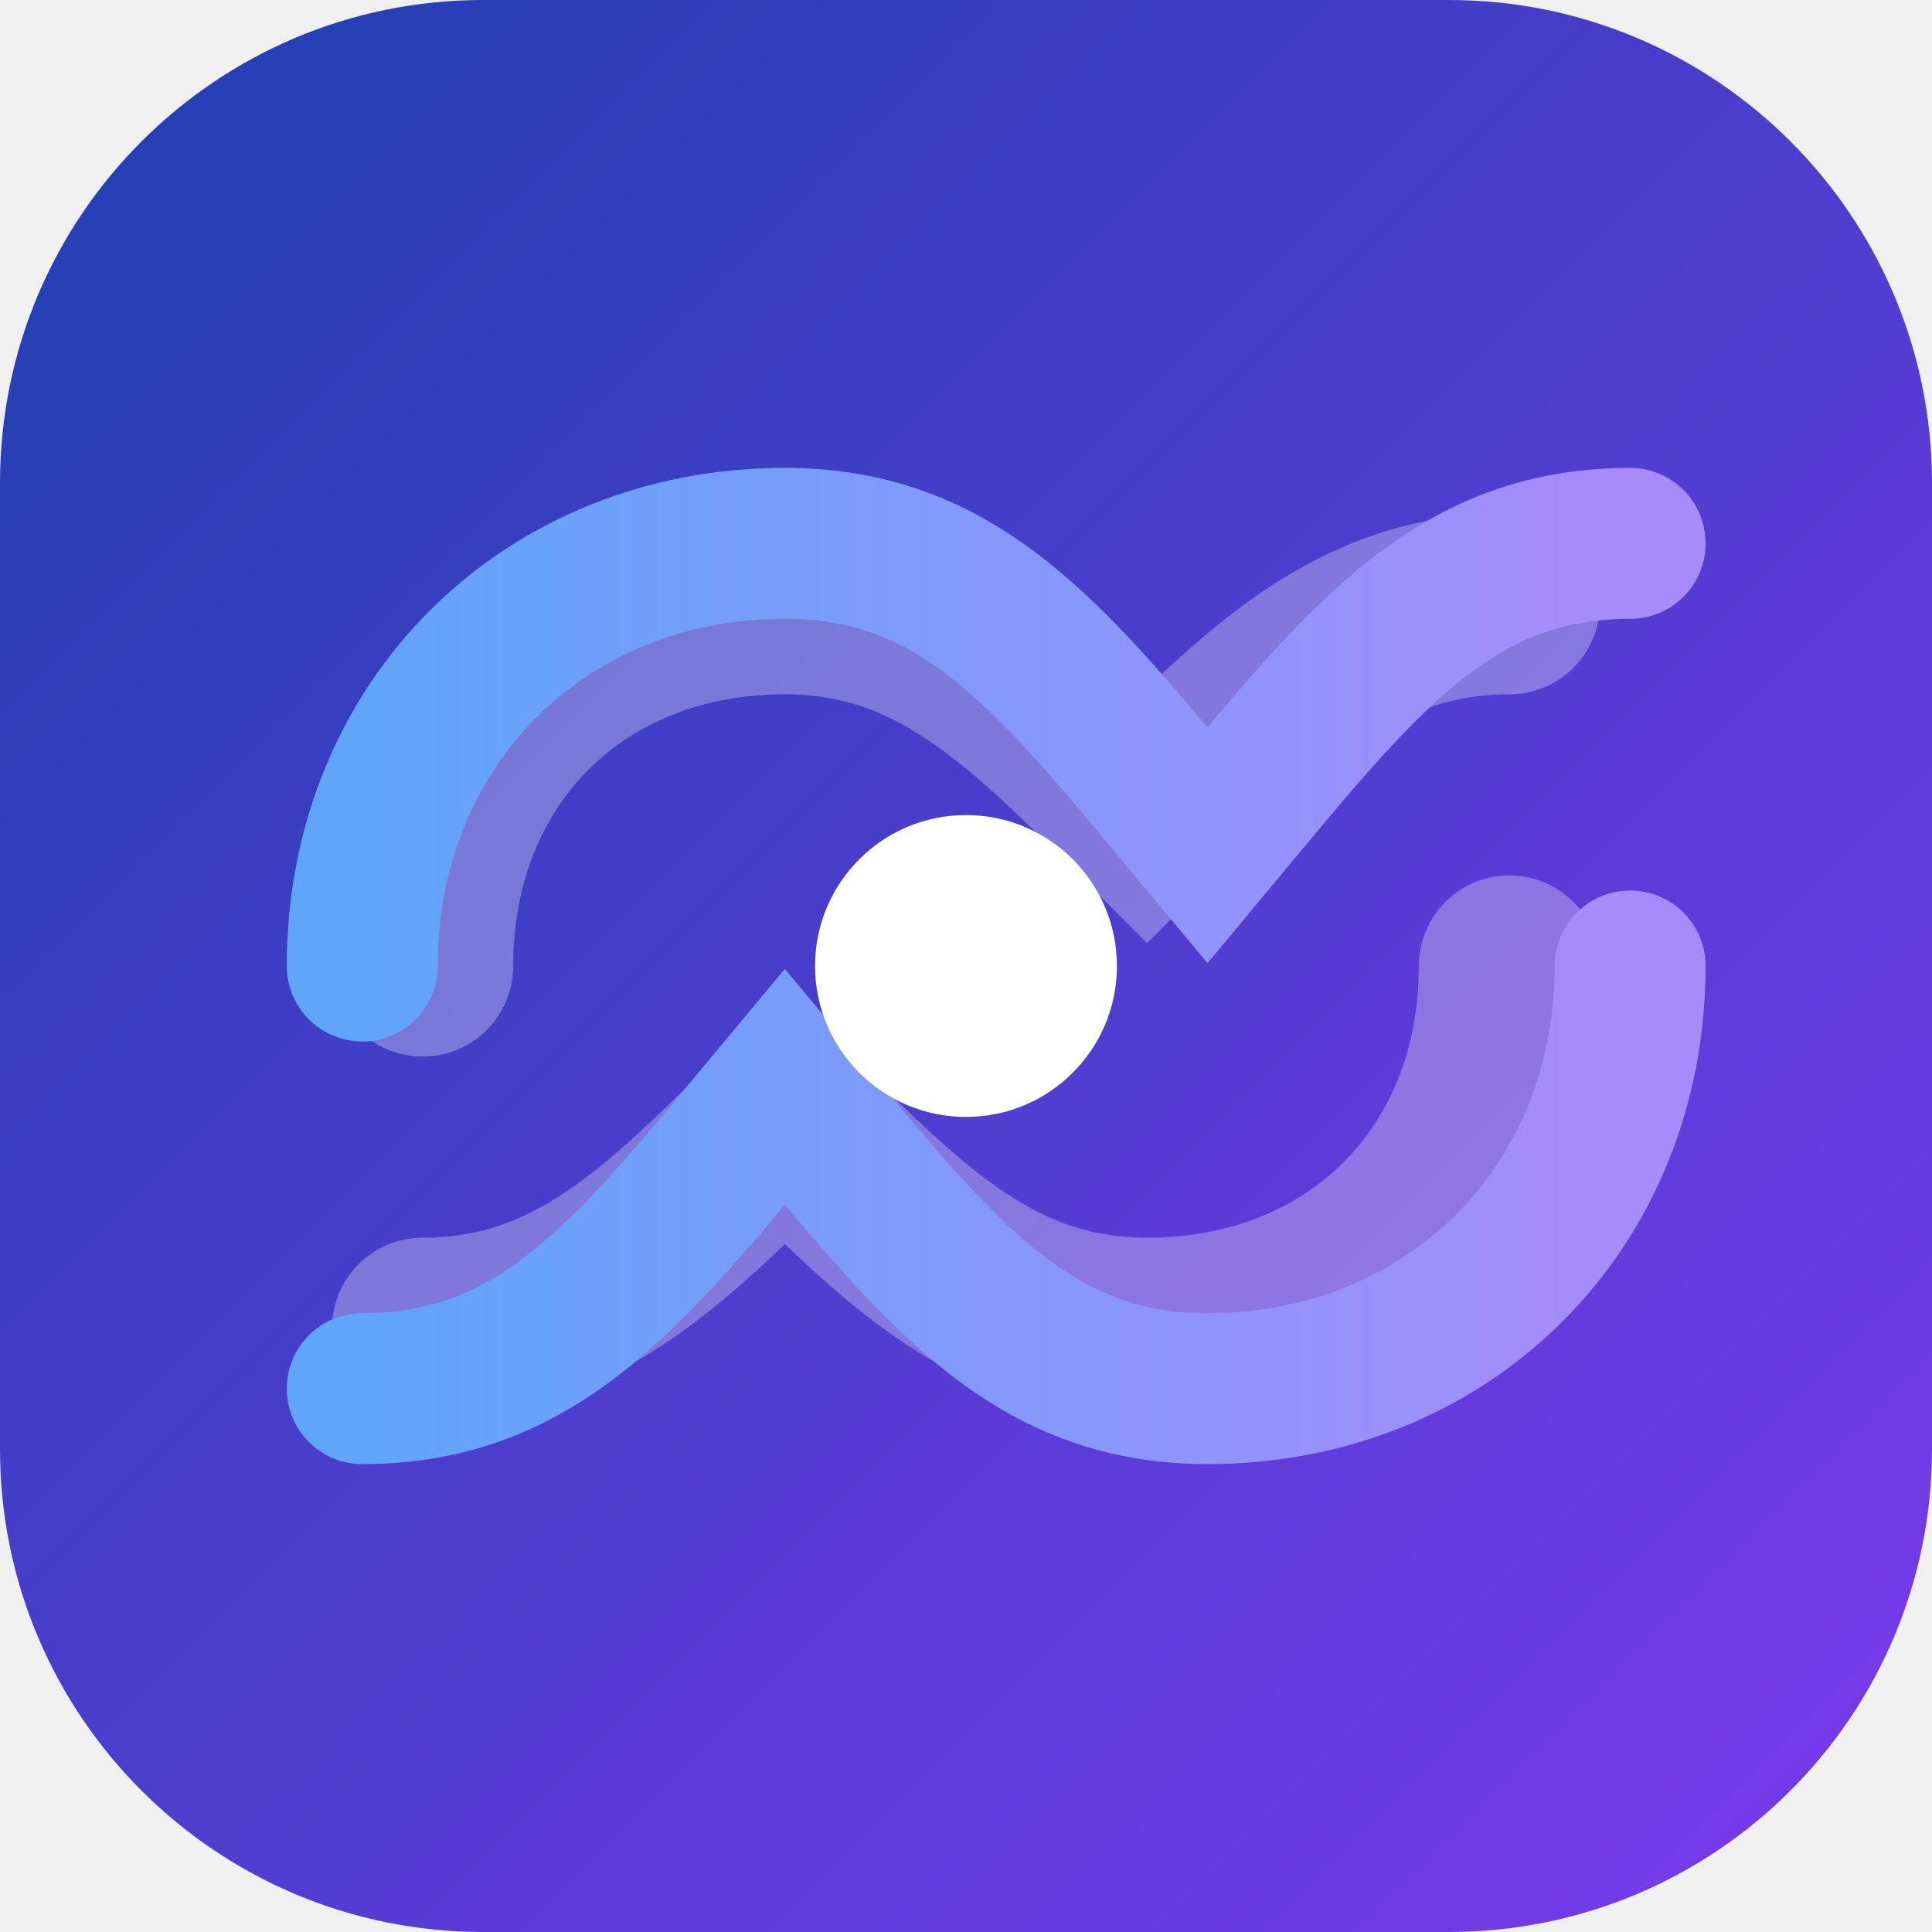
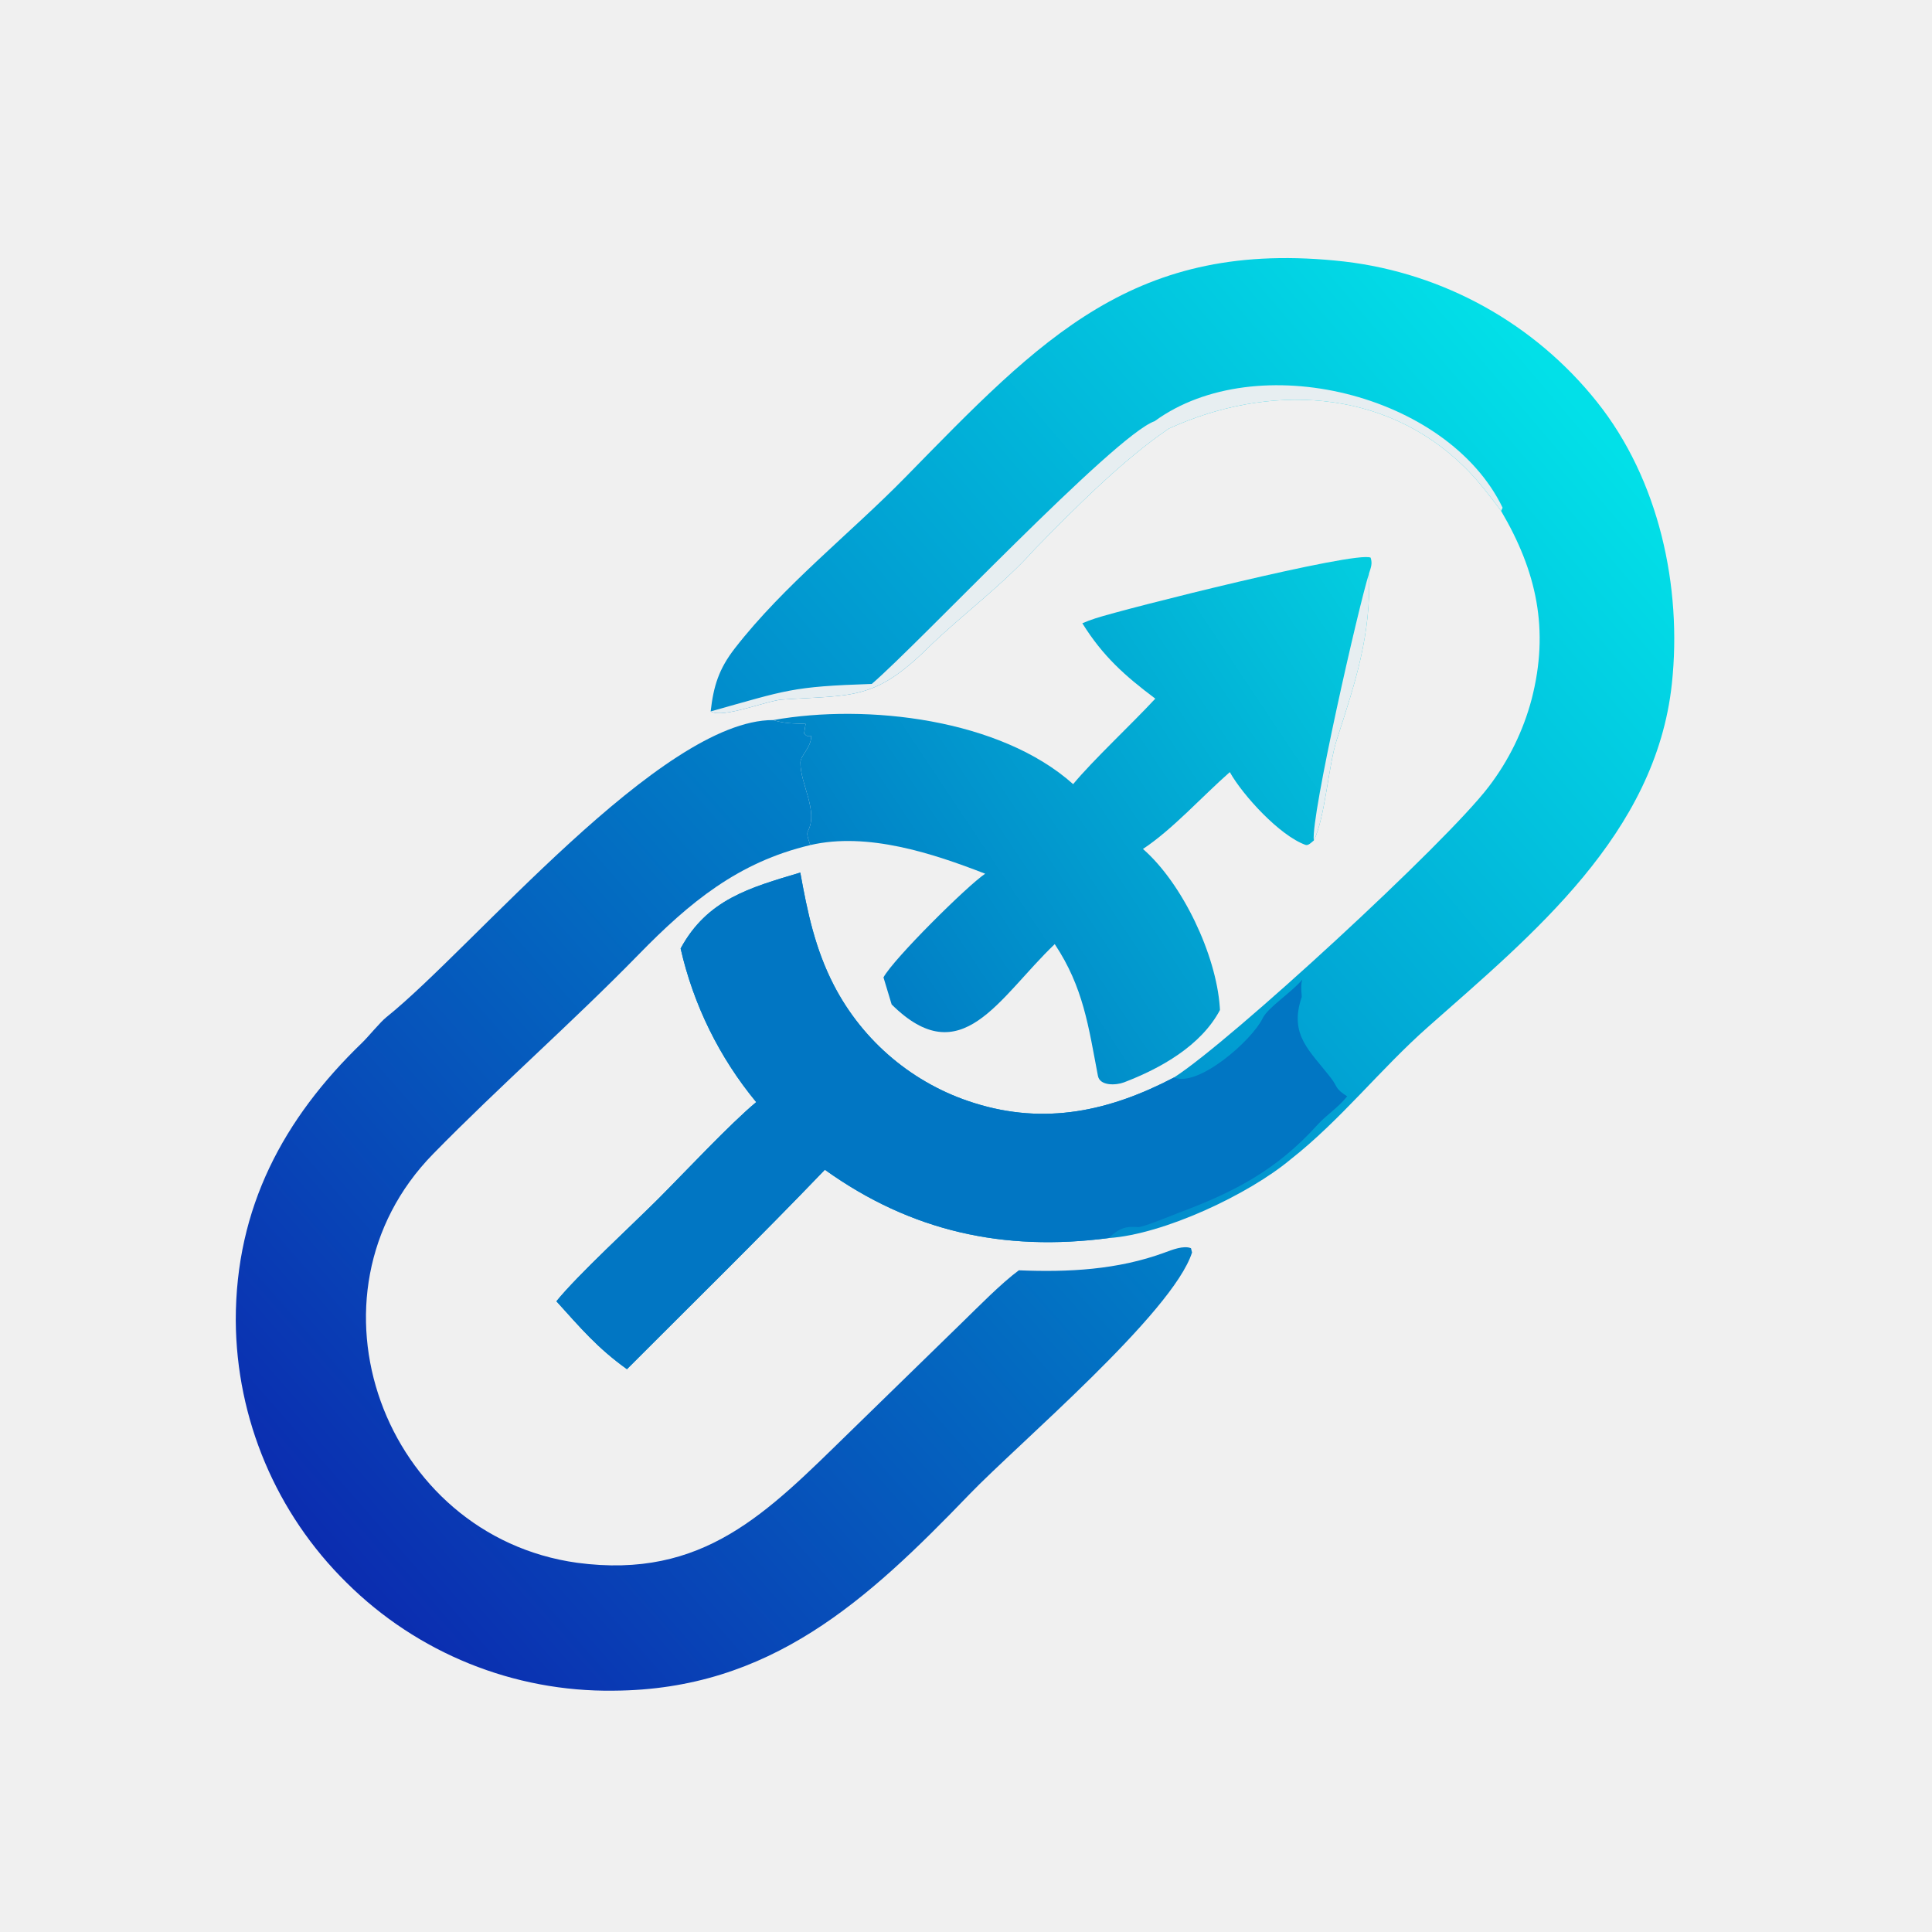
- <svg xmlns="http://www.w3.org/2000/svg" width="32" height="32" viewBox="0 0 32 32" fill="none">
+ <svg xmlns="http://www.w3.org/2000/svg" width="192" height="192" viewBox="0 0 192 192">
  <defs>
-     <linearGradient id="bgGrad" x1="0%" y1="0%" x2="100%" y2="100%">
-       <stop offset="0%" style="stop-color:#1E40AF" />
-       <stop offset="100%" style="stop-color:#7C3AED" />
-     </linearGradient>
-     <linearGradient id="flowGrad" x1="0%" y1="0%" x2="100%" y2="0%">
-       <stop offset="0%" style="stop-color:#60A5FA" />
-       <stop offset="100%" style="stop-color:#A78BFA" />
+     <linearGradient id="gradient_0" gradientUnits="userSpaceOnUse" x1="93.143" y1="93.506" x2="156.413" y2="39.66">
+       <stop offset="0" stop-color="#018DCC" />
+       <stop offset="1" stop-color="#02E0E8" />
    </linearGradient>
  </defs>
-   <rect width="32" height="32" rx="8" fill="url(#bgGrad)" />
-   <path d="M7 16C7 12.5 9.5 10 13 10C15.5 10 17 11.5 19 13.5C21 11.5 22.5 10 25 10" stroke="white" stroke-width="3" stroke-linecap="round" fill="none" opacity="0.3" />
-   <path d="M25 16C25 19.5 22.5 22 19 22C16.5 22 15 20.5 13 18.5C11 20.5 9.5 22 7 22" stroke="white" stroke-width="3" stroke-linecap="round" fill="none" opacity="0.3" />
-   <path d="M6 16C6 12 9 9 13 9C16 9 17.5 11 20 14C22.5 11 24 9 27 9" stroke="url(#flowGrad)" stroke-width="2.5" stroke-linecap="round" fill="none" />
-   <path d="M27 16C27 20 24 23 20 23C17 23 15.5 21 13 18C10.5 21 9 23 6 23" stroke="url(#flowGrad)" stroke-width="2.5" stroke-linecap="round" fill="none" />
-   <circle cx="16" cy="16" r="2.5" fill="white" />
+   <path fill="url(#gradient_0)" d="M70.625 70.7C70.908 68.178 71.439 66.474 73.034 64.421C77.9 58.159 84.455 53.06 89.962 47.441C103.448 33.681 112.716 23.63 133.62 25.993C143.49 27.155 152.502 32.164 158.699 39.933C164.872 47.658 167.181 58.32 166.148 67.95C164.546 82.89 152.338 92.84 141.901 102.068C137.151 106.268 133.263 111.285 128.273 115.207C124.102 118.699 115.641 122.682 110.16 123.04C99.757 124.4 90.547 122.388 81.973 116.25C75.597 122.895 68.823 129.537 62.305 136.069C59.343 133.938 57.729 132.007 55.294 129.318C57.421 126.692 62.802 121.759 65.454 119.101C68.108 116.442 72.55 111.687 75.152 109.528C71.49 105.096 68.917 99.867 67.639 94.261C70.281 89.388 74.481 88.221 79.532 86.716C80.243 90.657 81.001 94.287 82.864 97.901C85.766 103.521 90.799 107.744 96.839 109.624C103.868 111.831 110.274 110.423 116.671 107.079C122.307 103.471 143.702 83.772 147.947 78.182C149.929 75.59 151.379 72.633 152.214 69.479C153.995 62.572 152.705 56.772 149.178 50.78C148.013 49.231 146.94 47.8 145.551 46.429C137.546 38.529 126.003 38.107 116.163 42.592C111.544 45.719 106.732 50.593 102.818 54.589C99.69 58.12 95.418 61.246 92.171 64.433C86.861 69.644 84.699 69.049 77.715 69.526C76.202 69.629 71.812 71.437 70.625 70.7Z" />
+   <path fill="#0176C3" d="M67.639 94.261C70.281 89.388 74.481 88.221 79.532 86.716C80.243 90.657 81.001 94.287 82.864 97.901C85.766 103.521 90.799 107.744 96.839 109.624C103.868 111.831 110.274 110.423 116.671 107.079C119.102 108.081 124.43 103.377 125.486 101.187C126.012 100.098 128.408 98.598 129.42 97.341L129.385 97.474C129.231 98.071 129.399 98.978 129.357 99.102C128.072 102.892 130.192 104.424 132.285 107.156C132.971 108.049 132.632 108.151 133.881 108.955C132.882 110.179 131.857 110.759 130.912 111.803C126.877 116.263 122.718 118.44 117.166 120.517C116.566 120.742 113.578 121.986 113.092 121.948C111.948 121.857 111.298 121.985 110.16 123.04C99.757 124.4 90.547 122.388 81.973 116.25C75.597 122.895 68.823 129.537 62.305 136.069C59.343 133.938 57.729 132.007 55.294 129.318C57.421 126.692 62.802 121.759 65.454 119.101C68.108 116.442 72.55 111.687 75.152 109.528C71.49 105.096 68.917 99.867 67.639 94.261Z" />
+   <path fill="#E7EEF1" d="M114.748 41.856C124.845 34.489 143.825 39.084 149.327 50.453L149.178 50.78C148.013 49.231 146.94 47.8 145.551 46.429C137.546 38.529 126.003 38.107 116.163 42.592C111.544 45.719 106.732 50.593 102.818 54.589C99.69 58.12 95.418 61.246 92.171 64.433C86.861 69.644 84.699 69.049 77.715 69.526C76.202 69.629 71.812 71.437 70.625 70.7C78.227 68.573 78.664 68.23 86.636 67.968C91.286 63.995 110.756 43.251 114.748 41.856Z" />
+   <defs>
+     <linearGradient id="gradient_1" gradientUnits="userSpaceOnUse" x1="32.758" y1="154.585" x2="100.503" y2="95.101">
+       <stop offset="0" stop-color="#0B2DB0" />
+       <stop offset="1" stop-color="#0084C8" />
+     </linearGradient>
+   </defs>
+   <path fill="url(#gradient_1)" d="M101.252 126.242C106.158 126.446 111.084 126.195 115.742 124.478C116.46 124.213 117.64 123.74 118.36 124.048L118.465 124.467C116.555 130.477 101.12 143.542 96.362 148.482C86.183 159.048 76.553 167.925 60.984 168.017C51.052 168.153 41.484 164.284 34.439 157.282C27.448 150.404 23.486 141.024 23.43 131.217C23.422 120.023 28.161 111.18 35.96 103.651C36.632 103.002 37.761 101.595 38.409 101.077C46.959 94.231 65.701 71.526 76.833 71.56C77.959 71.909 78.894 71.903 80.06 71.94L79.909 72.895C80.248 73.208 80.077 73.127 80.615 73.132C80.627 74.302 79.554 75.044 79.546 75.775C79.523 77.93 81.349 80.568 80.294 82.587C80.107 82.946 80.4 83.557 80.523 83.984C73.353 85.674 68.496 89.707 63.471 94.854C56.843 101.643 49.679 107.899 43.045 114.676C29.274 128.744 38.159 152.639 57.348 155.306C69.928 156.989 76.233 150.318 84.344 142.413L95.5 131.539C97.147 129.938 99.488 127.542 101.252 126.242Z" />
+   <defs>
+     <linearGradient id="gradient_2" gradientUnits="userSpaceOnUse" x1="86.748" y1="95.367" x2="137.993" y2="61.245">
+       <stop offset="0" stop-color="#017EC5" />
+       <stop offset="1" stop-color="#03CCDF" />
+     </linearGradient>
+   </defs>
+   <path fill="url(#gradient_2)" d="M107.561 61.939C107.985 61.756 108.417 61.594 108.857 61.453C111.718 60.515 134.808 54.706 136.214 55.42C136.406 56.031 136.241 56.372 136.055 56.987C136.263 63.102 134.704 67.782 132.854 73.495C132.003 76.123 131.683 81.319 130.563 83.529C130.336 83.708 130.019 84.064 129.74 83.964C127.184 83.047 123.533 79.07 122.216 76.732C119.436 79.177 116.518 82.435 113.586 84.369C117.521 87.799 120.864 94.89 121.222 100.092C121.228 100.186 121.234 100.281 121.238 100.375C119.361 103.925 115.329 106.179 111.699 107.565C110.946 107.853 109.309 107.955 109.11 106.915C108.175 102.023 107.671 98.115 104.819 93.825C99.219 99.182 95.553 106.693 88.611 99.821L87.799 97.132C88.798 95.285 96.122 88.025 97.906 86.829C92.712 84.81 86.202 82.662 80.523 83.984C80.4 83.557 80.107 82.946 80.294 82.587C81.349 80.568 79.523 77.93 79.546 75.775C79.554 75.044 80.627 74.302 80.615 73.132C80.077 73.127 80.248 73.208 79.909 72.895L80.06 71.94C78.894 71.903 77.959 71.909 76.833 71.56C86.179 69.899 99.403 71.444 106.648 77.927C108.639 75.524 112.483 71.949 114.811 69.43C111.795 67.166 109.602 65.217 107.561 61.939Z" />
+   <path fill="#E7EEF1" d="M130.563 83.529C130.26 81.139 135.051 60.078 136.055 56.987C136.263 63.102 134.704 67.782 132.854 73.495C132.003 76.123 131.683 81.319 130.563 83.529Z" />
</svg>
